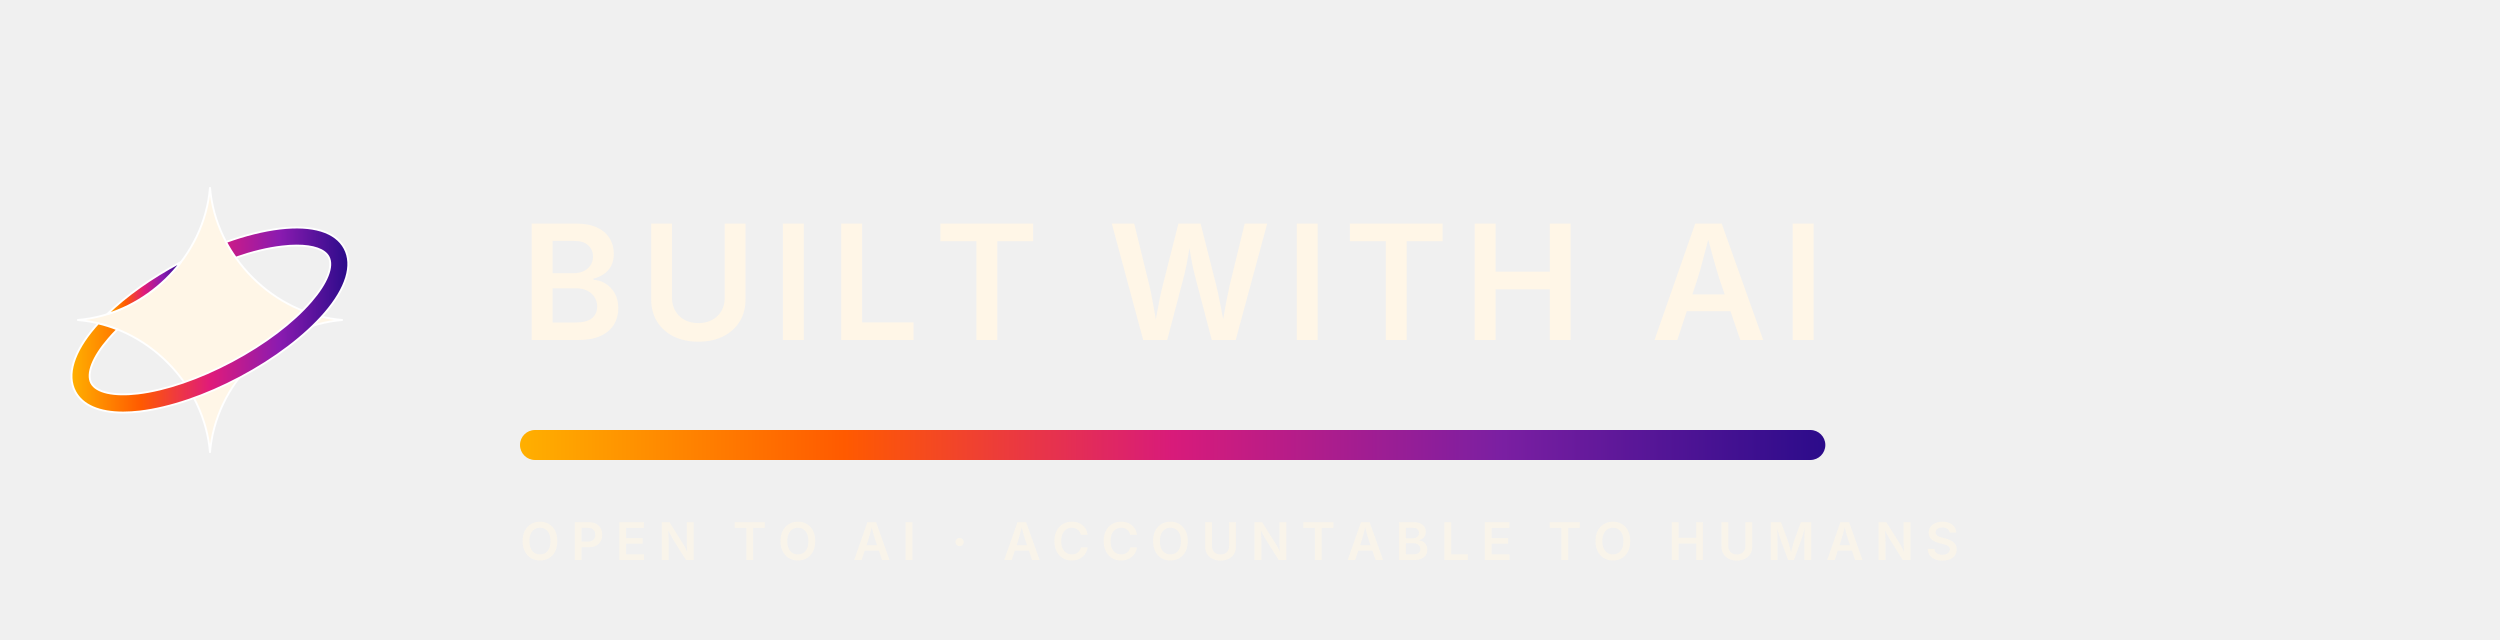
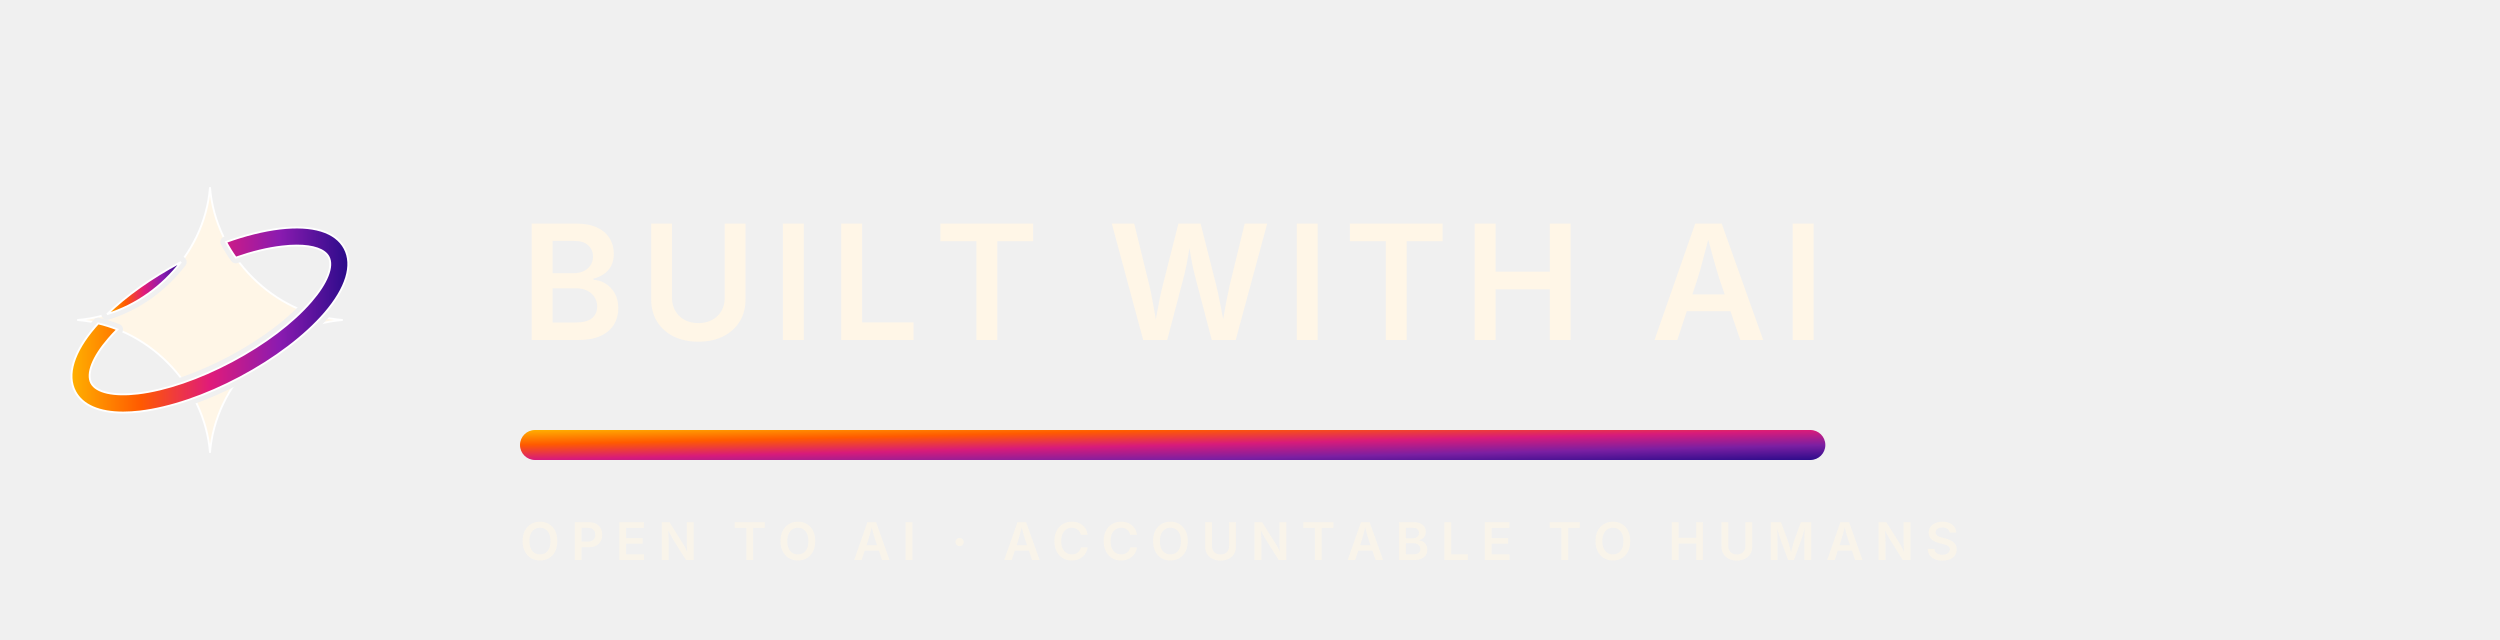
<svg xmlns="http://www.w3.org/2000/svg" width="250" height="64" viewBox="0 0 250 64" role="img">
  <defs>
    <linearGradient id="spec" x1="10" y1="6" x2="54" y2="58" gradientUnits="userSpaceOnUse">
      <stop offset="0" stop-color="#ffb000" />
      <stop offset=".27" stop-color="#ff6a00" />
      <stop offset=".52" stop-color="#e01b7a" />
      <stop offset=".74" stop-color="#8b1bb0" />
      <stop offset="1" stop-color="#2b0b8a" />
    </linearGradient>
-     <linearGradient id="specwide" x1="0" y1="0" x2="1" y2="0">
+     <linearGradient id="specwide" x1="0" y1="0" x2="1" y2="1">
      <stop offset="0" stop-color="#ffb000" />
      <stop offset=".25" stop-color="#ff5a00" />
      <stop offset=".5" stop-color="#d81b7a" />
      <stop offset=".75" stop-color="#7b1fa2" />
      <stop offset="1" stop-color="#2b0b8a" />
    </linearGradient>
  </defs>
  <g transform="translate(4.00 15.00) scale(0.09444)">
    <defs>
      <linearGradient id="g1m8" gradientUnits="userSpaceOnUse" x1="70.949" y1="146.286" x2="149.285" y2="146.286">
        <stop offset="0" stop-color="#FFB000" />
        <stop offset="0.25" stop-color="#FF5A00" />
        <stop offset="0.5" stop-color="#E01B7A" />
        <stop offset="0.75" stop-color="#8B1BB0" />
        <stop offset="1" stop-color="#2B0B8A" />
      </linearGradient>
      <linearGradient id="g2m8" gradientUnits="userSpaceOnUse" x1="33.495" y1="180" x2="326.505" y2="180">
        <stop offset="0" stop-color="#FFB000" />
        <stop offset="0.25" stop-color="#FF5A00" />
        <stop offset="0.5" stop-color="#E01B7A" />
        <stop offset="0.75" stop-color="#8B1BB0" />
        <stop offset="1" stop-color="#2B0B8A" />
      </linearGradient>
    </defs>
-     <path d="M180,39.4c-5.6,73.1-67.5,135-140.6,140.6c73.1,5.6,135,67.5,140.6,140.6c5.6-73.1,67.5-135,140.6-140.6C247.5,174.4,185.6,112.5,180,39.4z" fill="#fff6e7" stroke="#FFFFFF" stroke-width="2" />
+     <mask id="kom8" maskUnits="userSpaceOnUse" x="-20" y="-20" width="400" height="400">
+       <rect x="-20" y="-20" width="400" height="400" fill="#fff" />
+       <path d="M149.3,118.6c-0.5,0.3-1,0.5-1.5,0.8c-30,16-56.7,35-76.8,54.5C102.1,164.3,129.6,144.5,149.3,118.6z" fill="#000" stroke="#000" stroke-width="12" stroke-linejoin="round" />
+       <path d="M322.5,104.2c-9.4-17.7-33.7-25.1-68.5-21c-17.5,2.1-36.9,6.9-57,14.2c3.1,5.8,6.5,11.3,10.3,16.6c17.3-6,33.9-10.1,49-11.8c5.6-0.7,10.8-1,15.6-1c17.4,0,29.6,4.2,33.7,12c5.3,9.9-1.6,27.5-18.5,47c-19.3,22.4-49.1,45-83.9,63.5c-34.8,18.5-70.2,30.6-99.6,34.1c-25.6,3-44-1.1-49.3-11c-5.3-9.9,1.6-27.5,18.5-47c2.8-3.3,5.9-6.6,9.1-9.8c-6.6-2.6-13.4-4.8-20.3-6.4c-1.1,1.3-2.3,2.5-3.4,3.8c-22.8,26.5-30.3,50.8-20.9,68.5c7.7,14.5,25.4,22.1,50.8,22.1c5.5,0,11.5-0.4,17.7-1.1c31.7-3.8,69.5-16.6,106.3-36.2c36.8-19.6,68.6-43.7,89.5-67.9C324.5,146.2,331.9,121.9,322.5,104.2z" fill="#000" stroke="#000" stroke-width="12" stroke-linejoin="round" />
+     </mask>
+     <path d="M180,39.4c-5.6,73.1-67.5,135-140.6,140.6c73.1,5.6,135,67.5,140.6,140.6c5.6-73.1,67.5-135,140.6-140.6C247.5,174.4,185.6,112.5,180,39.4z" fill="#fff6e7" stroke="#FFFFFF" stroke-width="2" mask="url(#kom8)" />
    <path d="M149.3,118.6c-0.5,0.3-1,0.5-1.5,0.8c-30,16-56.7,35-76.8,54.5C102.1,164.3,129.6,144.5,149.3,118.6z" fill="url(#g1m8)" stroke="#FFFFFF" stroke-width="2" />
    <path d="M322.5,104.2c-9.4-17.7-33.7-25.1-68.5-21c-17.5,2.1-36.9,6.9-57,14.2c3.1,5.8,6.5,11.3,10.3,16.6c17.3-6,33.9-10.1,49-11.8c5.6-0.7,10.8-1,15.6-1c17.4,0,29.6,4.2,33.7,12c5.3,9.9-1.6,27.5-18.5,47c-19.3,22.4-49.1,45-83.9,63.5c-34.8,18.5-70.2,30.6-99.6,34.1c-25.6,3-44-1.1-49.3-11c-5.3-9.9,1.6-27.5,18.5-47c2.8-3.3,5.9-6.6,9.1-9.8c-6.6-2.6-13.4-4.8-20.3-6.4c-1.1,1.3-2.3,2.5-3.4,3.8c-22.8,26.5-30.3,50.8-20.9,68.5c7.7,14.5,25.4,22.1,50.8,22.1c5.5,0,11.5-0.4,17.7-1.1c31.7-3.8,69.5-16.6,106.3-36.2c36.8-19.6,68.6-43.7,89.5-67.9C324.5,146.2,331.9,121.9,322.5,104.2z" fill="url(#g2m8)" stroke="#FFFFFF" stroke-width="2" />
  </g>
  <path d="M53.17 34.00V22.36H57.63Q58.88 22.36 59.72 22.76Q60.55 23.15 60.97 23.84Q61.38 24.52 61.38 25.38Q61.38 26.09 61.11 26.60Q60.84 27.10 60.38 27.41Q59.92 27.72 59.35 27.86V27.98Q59.97 28.01 60.54 28.35Q61.11 28.70 61.47 29.32Q61.83 29.95 61.83 30.83Q61.83 31.73 61.40 32.45Q60.96 33.17 60.08 33.58Q59.20 34.00 57.87 34.00ZM55.26 32.25H57.54Q58.69 32.25 59.21 31.81Q59.72 31.37 59.72 30.67Q59.72 30.15 59.46 29.73Q59.20 29.31 58.73 29.07Q58.26 28.83 57.61 28.83H55.26ZM55.26 27.32H57.36Q57.91 27.32 58.35 27.12Q58.79 26.91 59.04 26.54Q59.30 26.16 59.30 25.65Q59.30 24.97 58.82 24.53Q58.35 24.09 57.41 24.09H55.26Z M69.84 34.17Q68.42 34.17 67.35 33.64Q66.29 33.10 65.70 32.15Q65.12 31.20 65.12 29.96V22.36H67.20V29.79Q67.20 30.52 67.53 31.09Q67.85 31.65 68.44 31.98Q69.03 32.31 69.84 32.31Q70.64 32.31 71.23 31.98Q71.82 31.65 72.15 31.09Q72.47 30.52 72.47 29.79V22.36H74.55V29.96Q74.55 31.20 73.97 32.15Q73.38 33.10 72.32 33.64Q71.26 34.17 69.84 34.17Z M80.38 22.36V34.00H78.29V22.36Z M84.12 34.00V22.36H86.21V32.24H91.35V34.00Z M94.04 24.12V22.36H103.31V24.12H99.73V34.00H97.64V24.12Z M114.32 34.00 111.18 22.36H113.42L114.94 28.56Q115.10 29.23 115.23 29.97Q115.37 30.71 115.50 31.46Q115.63 32.21 115.75 32.93H115.41Q115.54 32.21 115.67 31.46Q115.81 30.71 115.95 29.97Q116.10 29.23 116.27 28.56L117.84 22.36H120.06L121.63 28.56Q121.80 29.23 121.94 29.97Q122.09 30.71 122.23 31.46Q122.36 32.21 122.50 32.93H122.14Q122.27 32.21 122.40 31.46Q122.52 30.71 122.67 29.97Q122.81 29.23 122.96 28.56L124.47 22.36H126.72L123.57 34.00H121.18L119.49 27.57Q119.25 26.67 119.08 25.62Q118.90 24.56 118.70 23.38H119.20Q118.98 24.52 118.82 25.56Q118.66 26.60 118.41 27.57L116.72 34.00Z M131.77 22.36V34.00H129.68V22.36Z M134.99 24.12V22.36H144.26V24.12H140.67V34.00H138.58V24.12Z M147.47 34.00V22.36H149.56V27.17H154.98V22.36H157.06V34.00H154.98V28.93H149.56V34.00Z M165.45 34.00 169.52 22.36H172.17L176.32 34.00H174.03L171.96 27.95Q171.66 27.02 171.33 25.83Q171.00 24.65 170.60 23.14H171.04Q170.65 24.66 170.33 25.85Q170.02 27.05 169.73 27.95L167.73 34.00ZM167.82 31.12V29.44H173.95V31.12Z M181.36 22.36V34.00H179.27V22.36Z" fill="#fff6e7" />
  <rect x="52.0" y="43" width="130.534" height="3" rx="1.5" fill="url(#specwide)" />
  <path d="M54.00 56.05Q53.50 56.05 53.11 55.82Q52.72 55.59 52.49 55.15Q52.26 54.72 52.26 54.11Q52.26 53.50 52.49 53.06Q52.72 52.63 53.11 52.40Q53.50 52.17 54.00 52.17Q54.50 52.17 54.89 52.40Q55.28 52.63 55.51 53.06Q55.73 53.50 55.73 54.11Q55.73 54.72 55.51 55.16Q55.28 55.59 54.89 55.82Q54.50 56.05 54.00 56.05ZM54.00 55.44Q54.31 55.44 54.55 55.29Q54.78 55.14 54.92 54.84Q55.05 54.54 55.05 54.11Q55.05 53.68 54.92 53.38Q54.78 53.08 54.55 52.93Q54.31 52.77 54.00 52.77Q53.69 52.77 53.45 52.93Q53.21 53.08 53.08 53.38Q52.94 53.68 52.94 54.11Q52.94 54.54 53.08 54.84Q53.21 55.14 53.45 55.29Q53.69 55.44 54.00 55.44Z M57.48 56.00V52.22H58.89Q59.33 52.22 59.62 52.38Q59.92 52.54 60.07 52.83Q60.22 53.11 60.22 53.47Q60.22 53.83 60.07 54.11Q59.92 54.40 59.62 54.56Q59.32 54.72 58.88 54.72H57.94V54.16H58.79Q59.05 54.16 59.21 54.07Q59.38 53.98 59.45 53.83Q59.53 53.67 59.53 53.47Q59.53 53.27 59.45 53.11Q59.38 52.96 59.21 52.87Q59.05 52.78 58.79 52.78H58.15V56.00Z M61.93 56.00V52.22H64.39V52.79H62.61V53.81H64.26V54.37H62.61V55.43H64.40V56.00Z M66.18 56.00V52.22H66.95L68.25 54.30Q68.34 54.43 68.43 54.59Q68.52 54.76 68.62 54.96Q68.72 55.16 68.81 55.41H68.74Q68.72 55.19 68.71 54.97Q68.69 54.74 68.68 54.54Q68.68 54.34 68.68 54.20V52.22H69.37V56.00H68.60L67.42 54.12Q67.31 53.94 67.21 53.77Q67.11 53.59 66.99 53.37Q66.88 53.15 66.72 52.84H66.81Q66.83 53.11 66.84 53.36Q66.85 53.61 66.86 53.81Q66.87 54.00 66.87 54.12V56.00Z M73.47 52.79V52.22H76.48V52.79H75.31V56.00H74.64V52.79Z M79.79 56.05Q79.29 56.05 78.90 55.82Q78.51 55.59 78.28 55.15Q78.05 54.72 78.05 54.11Q78.05 53.50 78.28 53.06Q78.51 52.63 78.90 52.40Q79.29 52.17 79.79 52.17Q80.29 52.17 80.68 52.40Q81.07 52.63 81.30 53.06Q81.52 53.50 81.52 54.11Q81.52 54.72 81.30 55.16Q81.07 55.59 80.68 55.82Q80.29 56.05 79.79 56.05ZM79.79 55.44Q80.10 55.44 80.34 55.29Q80.57 55.14 80.71 54.84Q80.84 54.54 80.84 54.11Q80.84 53.68 80.71 53.38Q80.57 53.08 80.34 52.93Q80.10 52.77 79.79 52.77Q79.48 52.77 79.24 52.93Q79.00 53.08 78.87 53.38Q78.73 53.68 78.73 54.11Q78.73 54.54 78.87 54.84Q79.00 55.14 79.24 55.29Q79.48 55.44 79.79 55.44Z M85.42 56.00 86.74 52.22H87.61L88.95 56.00H88.21L87.54 54.04Q87.44 53.73 87.33 53.35Q87.23 52.96 87.10 52.47H87.24Q87.11 52.97 87.01 53.35Q86.91 53.74 86.81 54.04L86.16 56.00ZM86.19 55.06V54.52H88.19V55.06Z M91.24 52.22V56.00H90.56V52.22Z M95.96 54.61Q95.79 54.61 95.67 54.49Q95.55 54.38 95.55 54.21Q95.55 54.03 95.67 53.92Q95.79 53.80 95.96 53.80Q96.13 53.80 96.25 53.92Q96.37 54.03 96.37 54.21Q96.37 54.38 96.25 54.49Q96.13 54.61 95.96 54.61Z M100.42 56.00 101.75 52.22H102.61L103.96 56.00H103.21L102.54 54.04Q102.44 53.73 102.33 53.35Q102.23 52.96 102.10 52.47H102.24Q102.11 52.97 102.01 53.35Q101.91 53.74 101.82 54.04L101.17 56.00ZM101.19 55.06V54.52H103.19V55.06Z M107.17 56.05Q106.68 56.05 106.29 55.82Q105.89 55.59 105.67 55.15Q105.44 54.72 105.44 54.11Q105.44 53.50 105.67 53.06Q105.90 52.63 106.29 52.40Q106.68 52.17 107.17 52.17Q107.48 52.17 107.76 52.25Q108.03 52.34 108.24 52.51Q108.45 52.68 108.59 52.92Q108.72 53.17 108.77 53.48H108.08Q108.05 53.31 107.97 53.18Q107.89 53.05 107.77 52.96Q107.65 52.87 107.50 52.82Q107.35 52.77 107.18 52.77Q106.87 52.77 106.63 52.93Q106.39 53.09 106.26 53.38Q106.12 53.68 106.12 54.11Q106.12 54.54 106.26 54.84Q106.40 55.14 106.64 55.29Q106.88 55.44 107.18 55.44Q107.35 55.44 107.50 55.40Q107.65 55.35 107.77 55.26Q107.89 55.17 107.97 55.04Q108.05 54.91 108.09 54.74H108.77Q108.73 55.01 108.60 55.25Q108.48 55.49 108.27 55.67Q108.06 55.85 107.79 55.95Q107.51 56.05 107.17 56.05Z M112.11 56.05Q111.61 56.05 111.22 55.82Q110.83 55.59 110.60 55.15Q110.37 54.72 110.37 54.11Q110.37 53.50 110.60 53.06Q110.83 52.63 111.22 52.40Q111.61 52.17 112.11 52.17Q112.42 52.17 112.69 52.25Q112.96 52.34 113.17 52.51Q113.38 52.68 113.52 52.92Q113.65 53.17 113.70 53.48H113.02Q112.98 53.31 112.90 53.18Q112.82 53.05 112.70 52.96Q112.59 52.87 112.44 52.82Q112.29 52.77 112.12 52.77Q111.81 52.77 111.57 52.93Q111.33 53.09 111.19 53.38Q111.06 53.68 111.06 54.11Q111.06 54.54 111.19 54.84Q111.33 55.14 111.57 55.29Q111.81 55.44 112.11 55.44Q112.28 55.44 112.43 55.40Q112.58 55.35 112.70 55.26Q112.82 55.17 112.90 55.04Q112.99 54.91 113.02 54.74H113.70Q113.66 55.01 113.54 55.25Q113.41 55.49 113.20 55.67Q112.99 55.85 112.72 55.95Q112.44 56.05 112.11 56.05Z M117.04 56.05Q116.55 56.05 116.15 55.82Q115.76 55.59 115.53 55.15Q115.31 54.72 115.31 54.11Q115.31 53.50 115.53 53.06Q115.76 52.63 116.15 52.40Q116.55 52.17 117.04 52.17Q117.54 52.17 117.93 52.40Q118.32 52.63 118.55 53.06Q118.78 53.50 118.78 54.11Q118.78 54.72 118.55 55.16Q118.32 55.59 117.93 55.82Q117.54 56.05 117.04 56.05ZM117.04 55.44Q117.35 55.44 117.59 55.29Q117.83 55.14 117.96 54.84Q118.10 54.54 118.10 54.11Q118.10 53.68 117.96 53.38Q117.83 53.08 117.59 52.93Q117.35 52.77 117.04 52.77Q116.73 52.77 116.50 52.93Q116.26 53.08 116.12 53.38Q115.99 53.68 115.99 54.11Q115.99 54.54 116.12 54.84Q116.26 55.14 116.50 55.29Q116.73 55.44 117.04 55.44Z M122.06 56.06Q121.59 56.06 121.25 55.88Q120.90 55.71 120.71 55.40Q120.52 55.09 120.52 54.69V52.22H121.20V54.63Q121.20 54.87 121.30 55.05Q121.41 55.24 121.60 55.34Q121.79 55.45 122.06 55.45Q122.32 55.45 122.51 55.34Q122.70 55.24 122.81 55.05Q122.91 54.87 122.91 54.63V52.22H123.59V54.69Q123.59 55.09 123.40 55.40Q123.21 55.71 122.86 55.88Q122.52 56.06 122.06 56.06Z M125.45 56.00V52.22H126.21L127.52 54.30Q127.60 54.43 127.70 54.59Q127.79 54.76 127.89 54.96Q127.98 55.16 128.08 55.41H128.01Q127.99 55.19 127.97 54.97Q127.96 54.74 127.95 54.54Q127.95 54.34 127.95 54.20V52.22H128.63V56.00H127.87L126.69 54.12Q126.57 53.94 126.47 53.77Q126.37 53.59 126.26 53.37Q126.15 53.15 125.98 52.84H126.08Q126.09 53.11 126.11 53.36Q126.12 53.61 126.13 53.81Q126.14 54.00 126.14 54.12V56.00Z M130.33 52.79V52.22H133.34V52.79H132.17V56.00H131.49V52.79Z M134.77 56.00 136.10 52.22H136.96L138.31 56.00H137.56L136.89 54.04Q136.79 53.73 136.68 53.35Q136.58 52.96 136.45 52.47H136.59Q136.46 52.97 136.36 53.35Q136.26 53.74 136.17 54.04L135.52 56.00ZM135.54 55.06V54.52H137.54V55.06Z M139.91 56.00V52.22H141.36Q141.77 52.22 142.04 52.35Q142.31 52.47 142.45 52.70Q142.58 52.92 142.58 53.20Q142.58 53.43 142.49 53.59Q142.40 53.76 142.25 53.86Q142.10 53.96 141.92 54.01V54.04Q142.12 54.05 142.31 54.16Q142.49 54.28 142.61 54.48Q142.73 54.68 142.73 54.97Q142.73 55.26 142.59 55.50Q142.44 55.73 142.16 55.86Q141.87 56.00 141.44 56.00ZM140.59 55.43H141.33Q141.71 55.43 141.87 55.29Q142.04 55.14 142.04 54.92Q142.04 54.75 141.96 54.61Q141.87 54.48 141.72 54.40Q141.57 54.32 141.35 54.32H140.59ZM140.59 53.83H141.27Q141.45 53.83 141.60 53.76Q141.74 53.70 141.82 53.58Q141.90 53.45 141.90 53.29Q141.90 53.07 141.75 52.92Q141.59 52.78 141.29 52.78H140.59Z M144.44 56.00V52.22H145.12V55.43H146.79V56.00Z M148.48 56.00V52.22H150.94V52.79H149.16V53.81H150.81V54.37H149.16V55.43H150.95V56.00Z M154.97 52.79V52.22H157.98V52.79H156.82V56.00H156.14V52.79Z M161.29 56.05Q160.79 56.05 160.40 55.82Q160.01 55.59 159.78 55.15Q159.55 54.72 159.55 54.11Q159.55 53.50 159.78 53.06Q160.01 52.63 160.40 52.40Q160.79 52.17 161.29 52.17Q161.79 52.17 162.18 52.40Q162.57 52.63 162.80 53.06Q163.02 53.50 163.02 54.11Q163.02 54.72 162.80 55.16Q162.57 55.59 162.18 55.82Q161.79 56.05 161.29 56.05ZM161.29 55.44Q161.60 55.44 161.84 55.29Q162.07 55.14 162.21 54.84Q162.34 54.54 162.34 54.11Q162.34 53.68 162.21 53.38Q162.07 53.08 161.84 52.93Q161.60 52.77 161.29 52.77Q160.98 52.77 160.74 52.93Q160.51 53.08 160.37 53.38Q160.23 53.68 160.23 54.11Q160.23 54.54 160.37 54.84Q160.51 55.14 160.74 55.29Q160.98 55.44 161.29 55.44Z M167.18 56.00V52.22H167.86V53.78H169.62V52.22H170.29V56.00H169.62V54.35H167.86V56.00Z M173.69 56.06Q173.23 56.06 172.88 55.88Q172.54 55.71 172.35 55.40Q172.15 55.09 172.15 54.69V52.22H172.83V54.63Q172.83 54.87 172.94 55.05Q173.04 55.24 173.24 55.34Q173.43 55.45 173.69 55.45Q173.95 55.45 174.14 55.34Q174.33 55.24 174.44 55.05Q174.54 54.87 174.54 54.63V52.22H175.22V54.69Q175.22 55.09 175.03 55.40Q174.84 55.71 174.49 55.88Q174.15 56.06 173.69 56.06Z M177.08 56.00V52.22H178.10L178.82 54.17Q178.86 54.28 178.91 54.45Q178.95 54.62 179.00 54.82Q179.05 55.02 179.10 55.21Q179.14 55.39 179.17 55.54H179.03Q179.07 55.40 179.11 55.21Q179.15 55.02 179.20 54.83Q179.25 54.63 179.30 54.45Q179.35 54.28 179.38 54.17L180.09 52.22H181.12V56.00H180.44V54.09Q180.44 53.97 180.44 53.80Q180.45 53.62 180.45 53.43Q180.46 53.23 180.46 53.03Q180.47 52.82 180.47 52.64H180.51Q180.46 52.84 180.40 53.05Q180.35 53.26 180.29 53.46Q180.23 53.66 180.18 53.82Q180.12 53.98 180.09 54.09L179.39 56.00H178.81L178.10 54.09Q178.06 53.98 178.01 53.82Q177.96 53.66 177.90 53.47Q177.84 53.27 177.78 53.06Q177.72 52.85 177.66 52.64H177.72Q177.72 52.81 177.73 53.01Q177.73 53.21 177.74 53.41Q177.74 53.61 177.74 53.79Q177.75 53.96 177.75 54.09V56.00Z M182.72 56.00 184.04 52.22H184.91L186.25 56.00H185.51L184.84 54.04Q184.74 53.73 184.63 53.35Q184.53 52.96 184.40 52.47H184.54Q184.41 52.97 184.31 53.35Q184.21 53.74 184.11 54.04L183.47 56.00ZM183.49 55.06V54.52H185.49V55.06Z M187.86 56.00V52.22H188.63L189.94 54.30Q190.02 54.43 190.11 54.59Q190.20 54.76 190.30 54.96Q190.40 55.16 190.49 55.41H190.42Q190.40 55.19 190.39 54.97Q190.37 54.74 190.37 54.54Q190.36 54.34 190.36 54.20V52.22H191.05V56.00H190.28L189.10 54.12Q188.99 53.94 188.89 53.77Q188.79 53.59 188.67 53.37Q188.56 53.15 188.40 52.84H188.49Q188.51 53.11 188.52 53.36Q188.53 53.61 188.54 53.81Q188.55 54.00 188.55 54.12V56.00Z M194.24 56.06Q193.80 56.06 193.47 55.92Q193.15 55.78 192.97 55.52Q192.79 55.26 192.77 54.89H193.44Q193.45 55.09 193.56 55.22Q193.67 55.35 193.84 55.41Q194.02 55.48 194.23 55.48Q194.46 55.48 194.63 55.41Q194.80 55.34 194.89 55.22Q194.99 55.10 194.99 54.93Q194.99 54.79 194.91 54.69Q194.82 54.59 194.67 54.53Q194.51 54.46 194.31 54.41L193.88 54.30Q193.41 54.17 193.14 53.93Q192.87 53.68 192.87 53.28Q192.87 52.95 193.05 52.69Q193.23 52.44 193.55 52.30Q193.86 52.17 194.26 52.17Q194.66 52.17 194.96 52.31Q195.27 52.45 195.44 52.69Q195.61 52.94 195.62 53.25H194.96Q194.94 53.01 194.74 52.88Q194.55 52.74 194.25 52.74Q194.03 52.74 193.88 52.81Q193.72 52.87 193.64 52.98Q193.56 53.10 193.56 53.24Q193.56 53.40 193.66 53.50Q193.75 53.60 193.90 53.66Q194.05 53.72 194.20 53.76L194.56 53.85Q194.77 53.90 194.97 53.99Q195.16 54.07 195.32 54.20Q195.48 54.33 195.58 54.51Q195.67 54.69 195.67 54.94Q195.67 55.27 195.50 55.52Q195.33 55.78 195.01 55.92Q194.69 56.06 194.24 56.06Z" fill="rgba(255,246,231,.62)" />
</svg>
